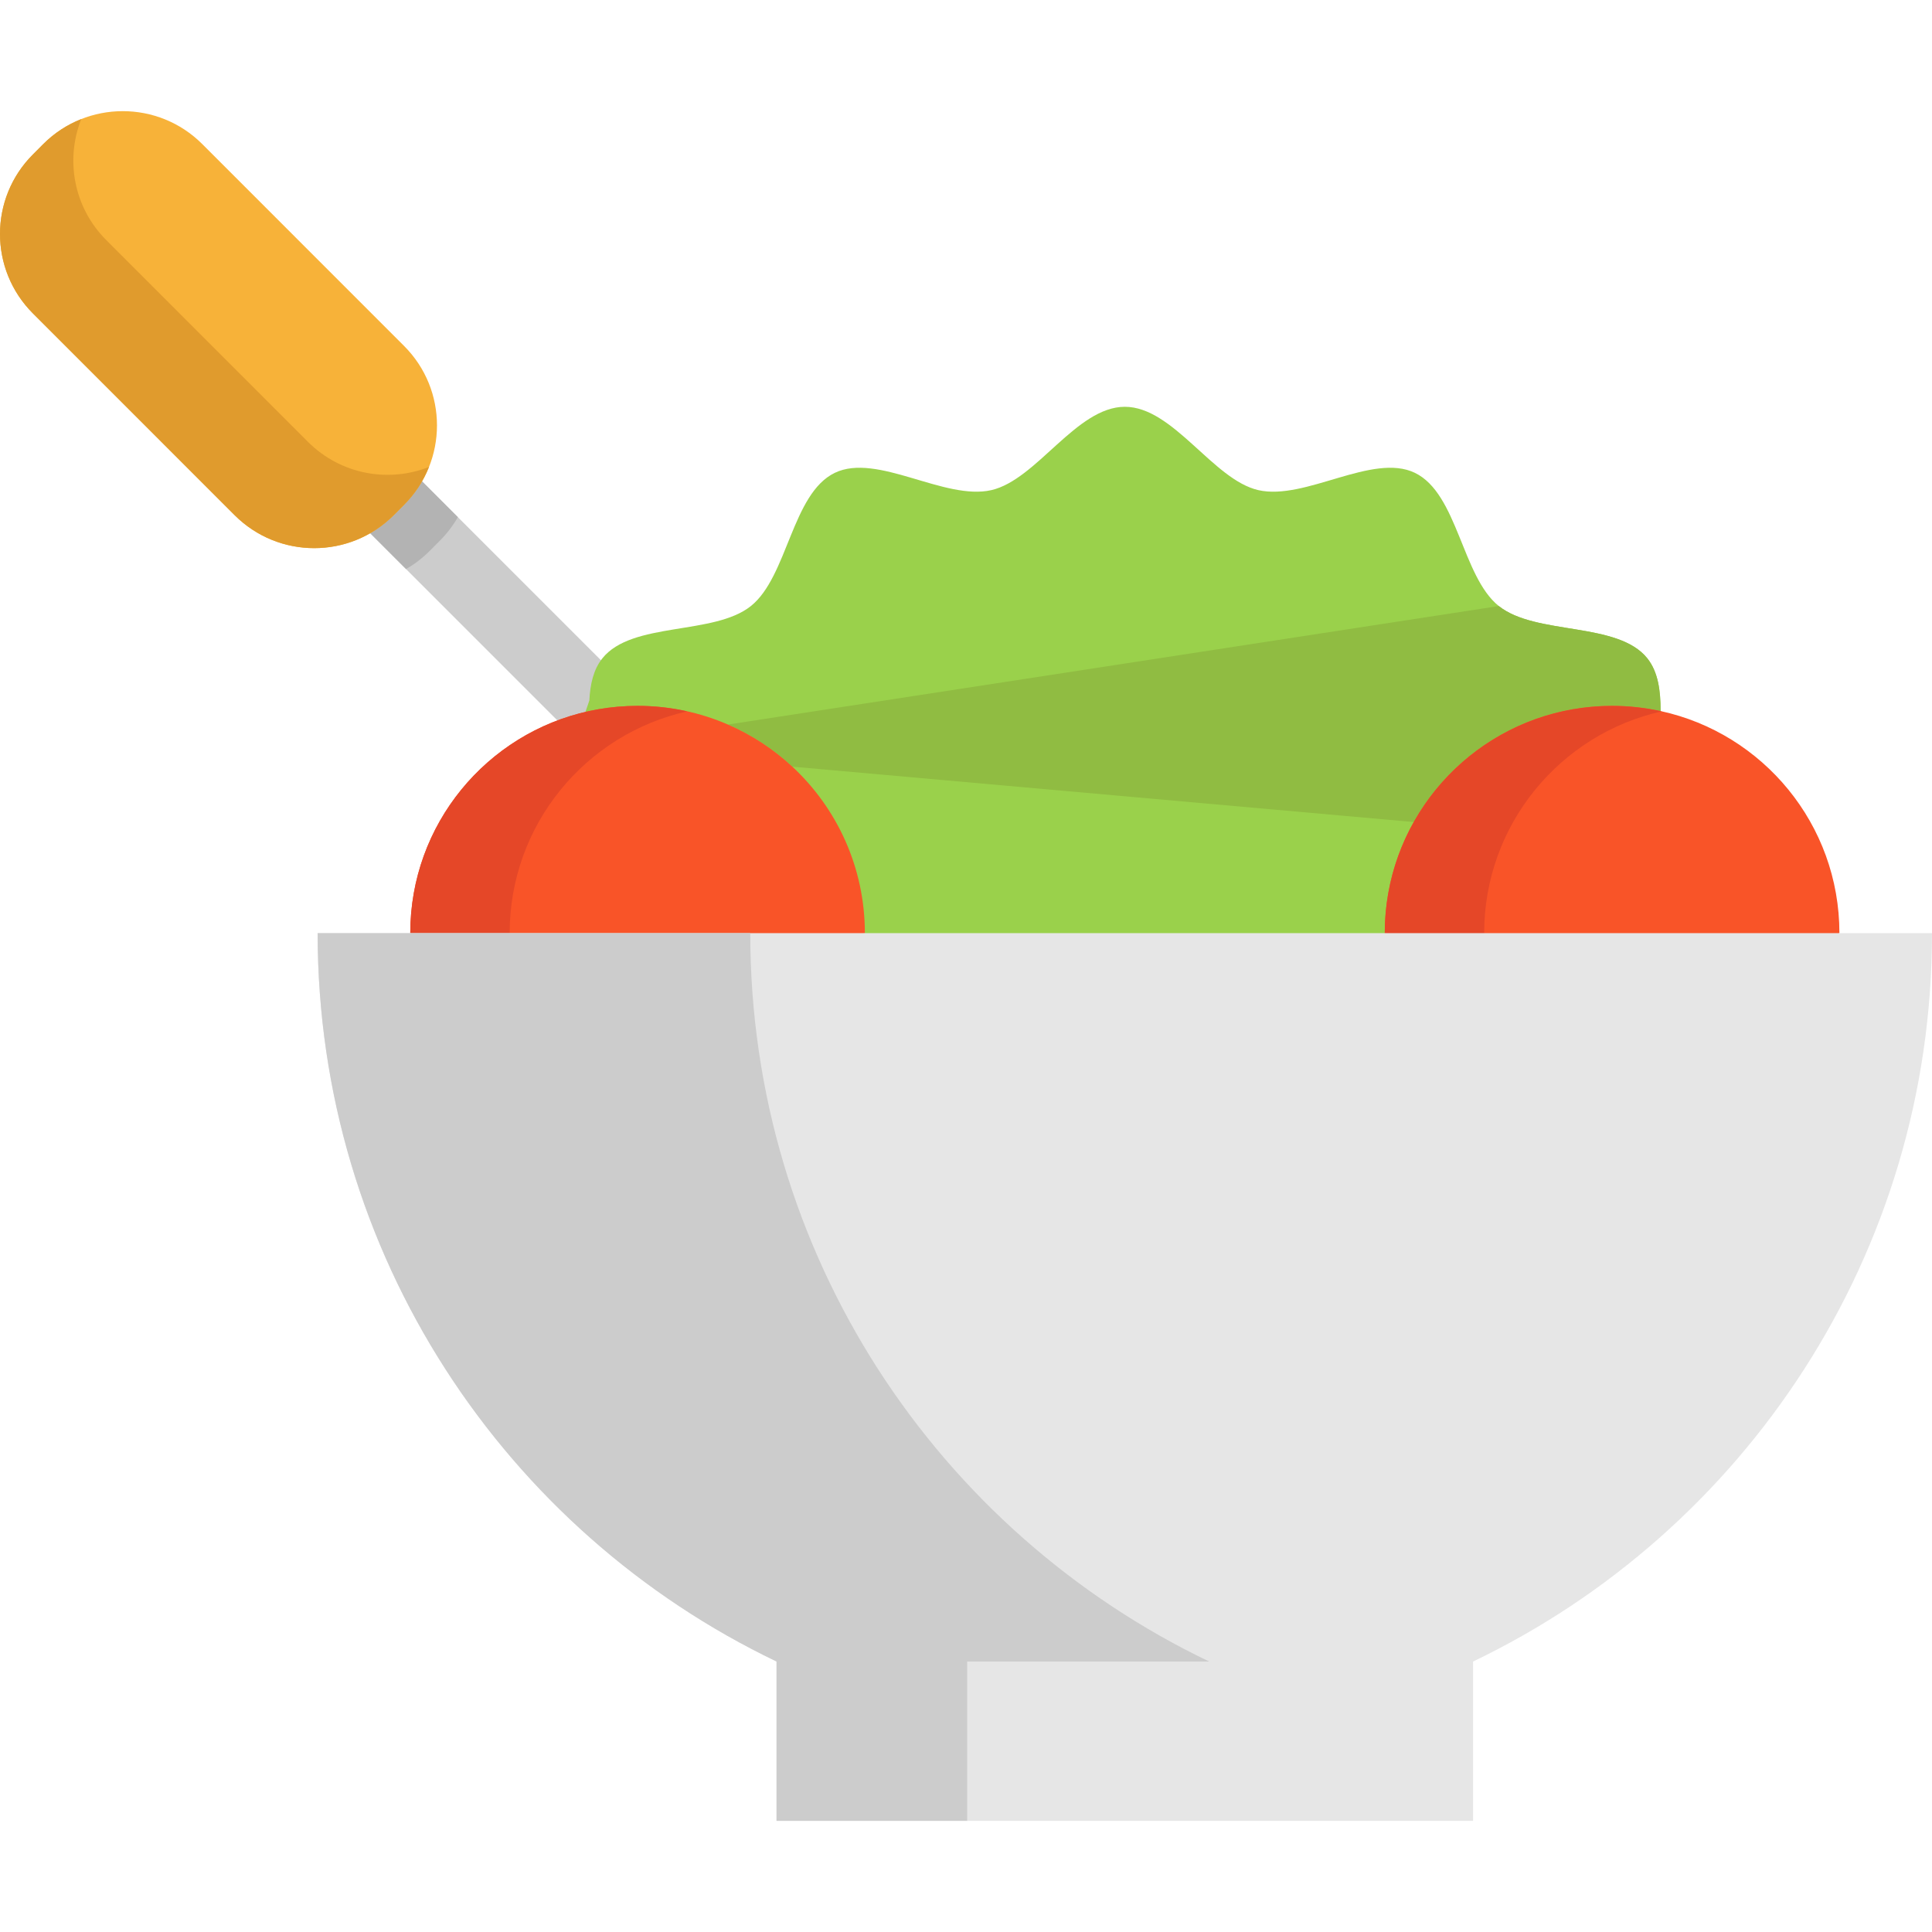
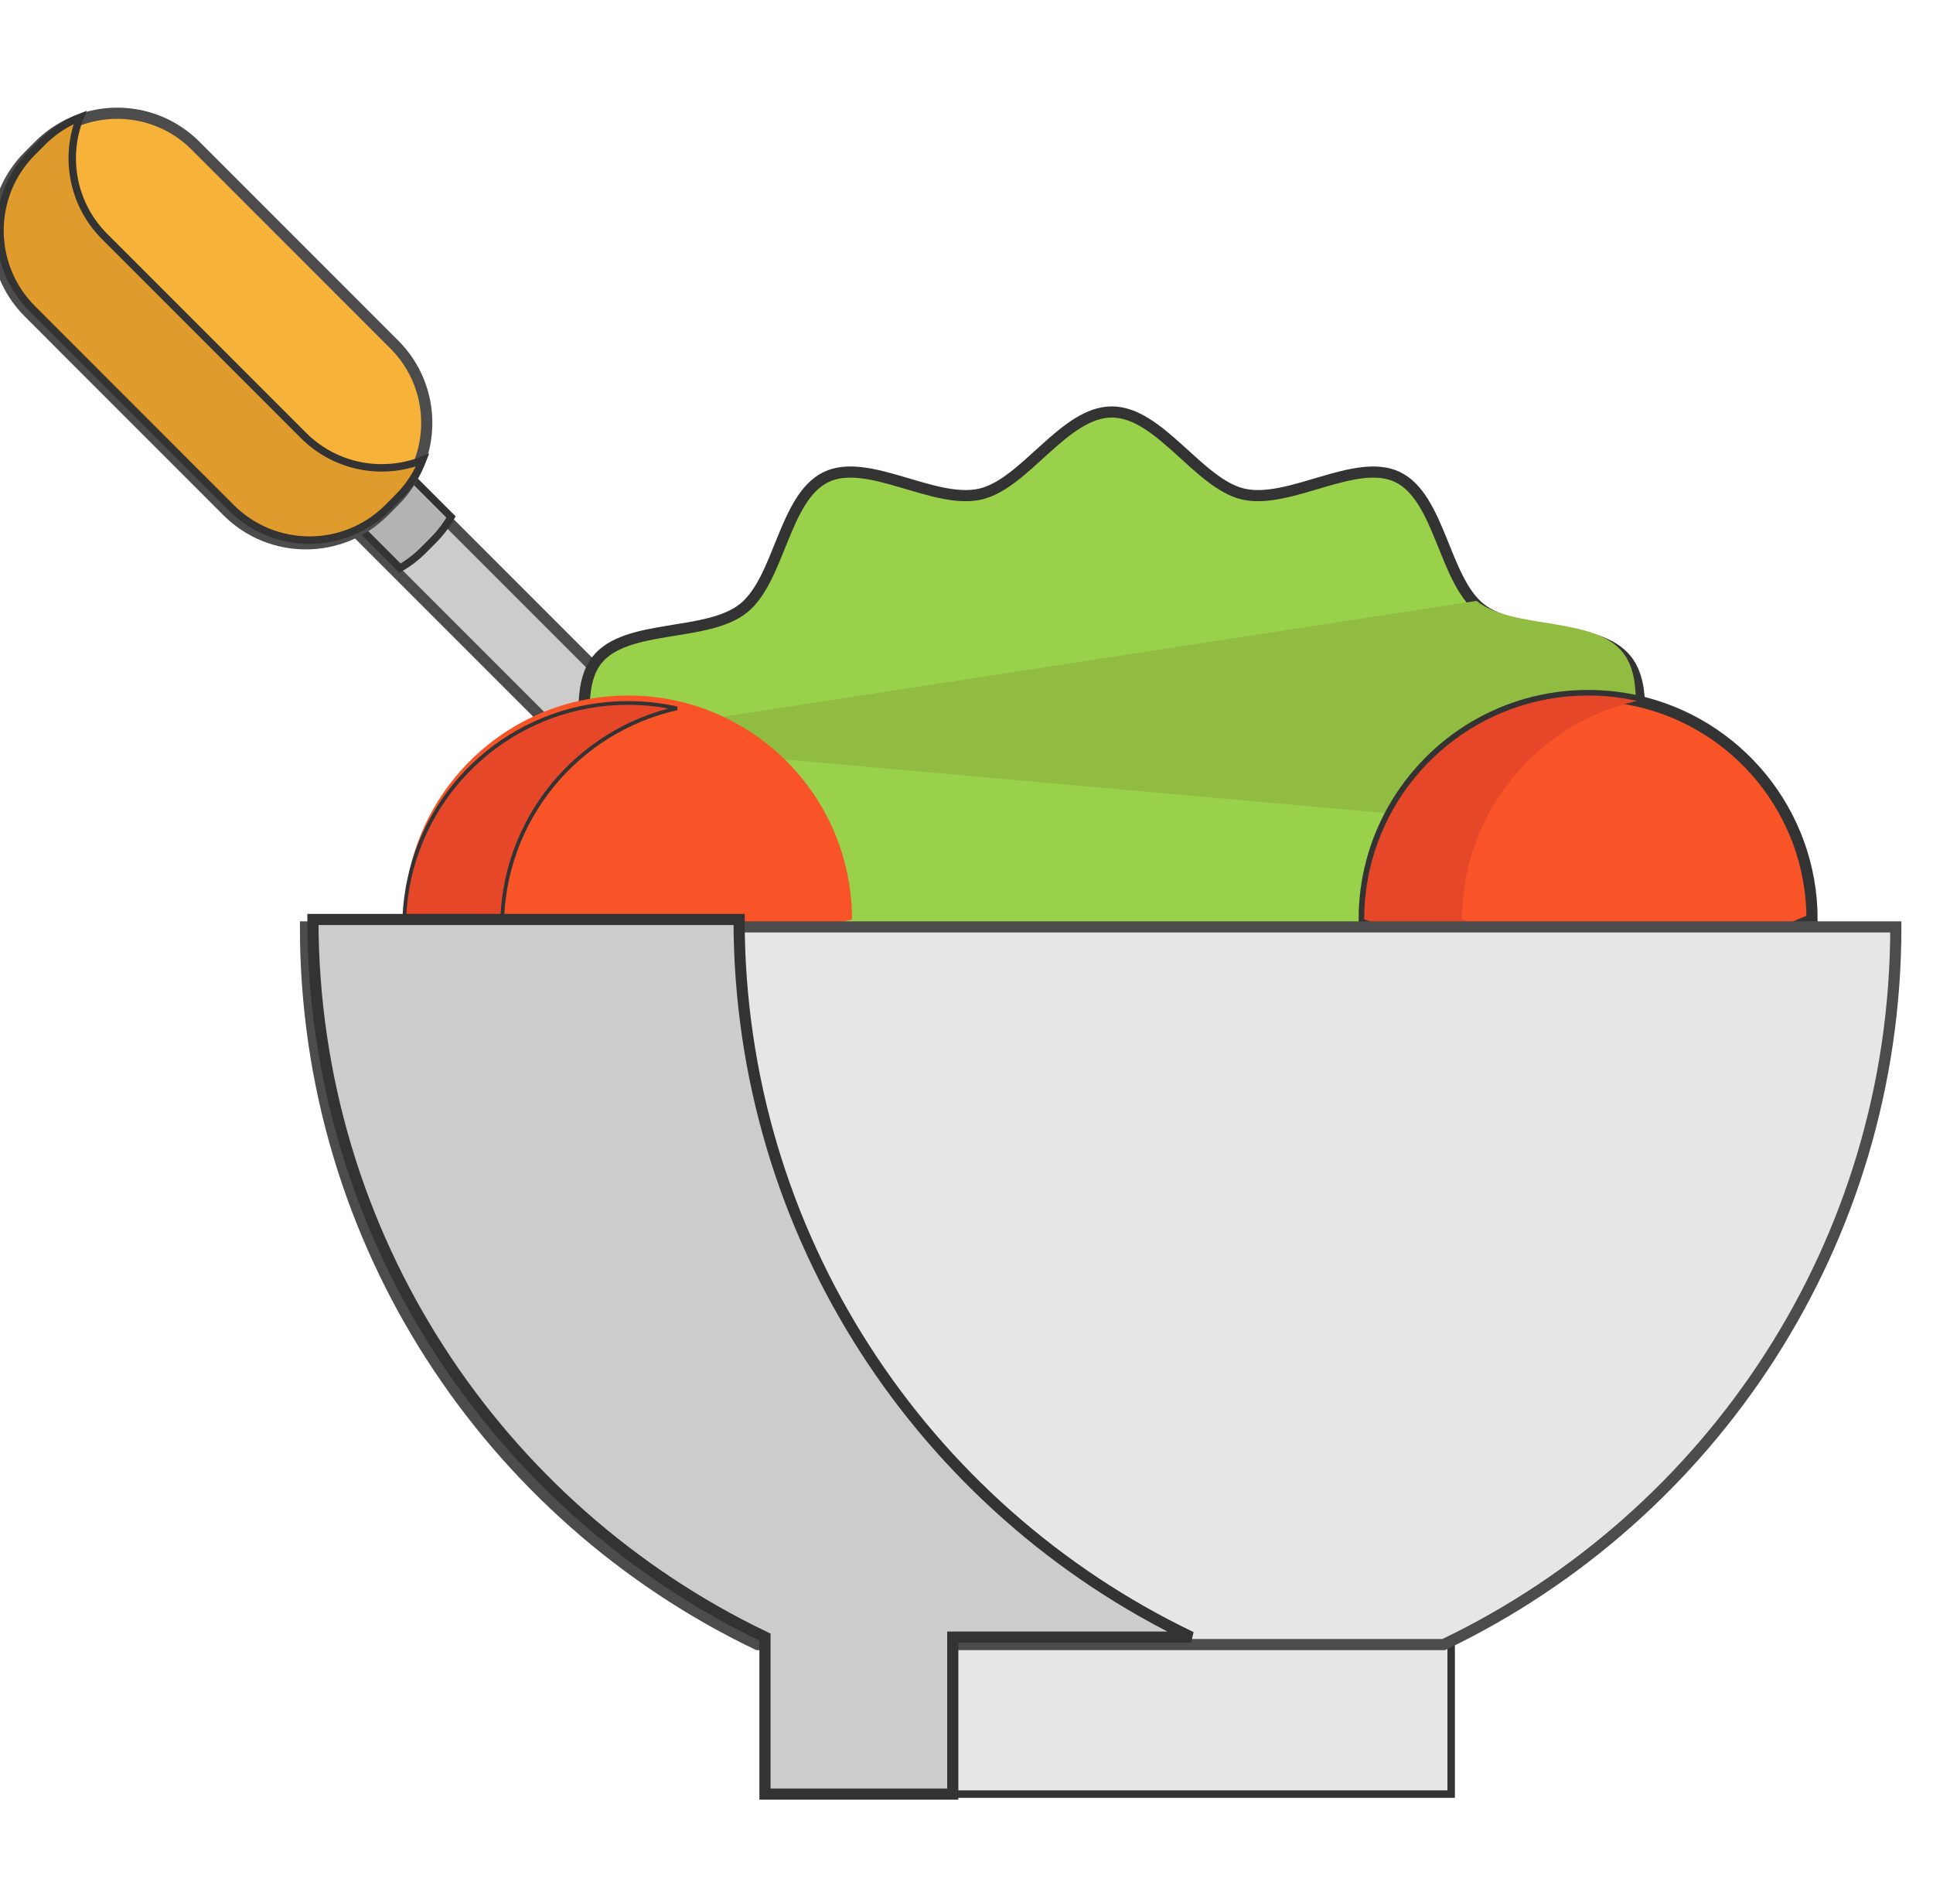
- <svg xmlns="http://www.w3.org/2000/svg" version="1.1" id="Layer_1" x="0px" y="0px" viewBox="0 0 512 512" style="enable-background:new 0 0 512 512;" xml:space="preserve">
-   <polygon style="fill:#CCCCCC;" points="182.456,198.168 168.71,211.913 107.6,150.803 84.151,127.354 97.897,113.608 " />
-   <path style="fill:#B3B3B3;" d="M121.333,137.044c-1.27,2.228-2.863,4.34-4.768,6.244l-1.36,1.373l-1.373,1.373  c-1.904,1.904-4.003,3.498-6.231,4.768l-23.449-23.449l13.746-13.746L121.333,137.044z" />
-   <rect x="205.782" y="434.271" style="fill:#E6E6E6;" width="184.6" height="48.271" />
-   <path style="fill:#9AD14B;" d="M436.561,174.472c-7.851-9.833-29.525-6.011-39.358-13.862c-9.781-7.812-10.857-29.81-22.244-35.303  c-11.206-5.402-29.059,7.41-41.47,4.586c-12.023-2.734-22.542-22.089-35.394-22.089c-12.852,0-23.358,19.355-35.394,22.089  c-12.411,2.824-30.264-9.989-41.47-4.586c-11.388,5.493-12.463,27.491-22.244,35.303c-9.833,7.851-31.507,4.029-39.358,13.862  c-2.358,2.941-3.226,6.84-3.446,11.167l-5.549,16.25c3.394-0.596-1.836,4.318,1.727,4.318c8.512,0,9.941,1.995,17.273,5.182  c6.322,2.734-27.43,16.968-22.455,21.593c11.828,10.999,43.184,24.032,43.184,41.457l174.465-2.591  c0-10.701,54.697-15.476,59.594-24.184c10.312-18.371-15.659-36.275,6.909-36.275c4.418,0,4.595-23.847,8.741-22.952  C440.085,183.01,439.411,178.048,436.561,174.472z" />
-   <path style="fill:#90BC42;" d="M436.561,174.472c2.85,3.576,3.524,8.538,3.511,13.966c-4.146-0.894-8.434-1.373-12.852-1.373  c-22.568,0-42.247,12.411-52.56,30.782l-164.688-14.678c-4.975-4.625-10.74-8.421-17.062-11.155l204.292-31.404  C407.036,168.461,428.71,164.639,436.561,174.472z" />
-   <path style="fill:#F95428;" d="M209.973,203.168c11.828,10.999,19.226,26.701,19.226,44.126l-66.474,15.918l-53.998-15.918  c0-28.851,20.288-52.974,47.391-58.856c0.79-0.168,1.594-0.324,2.397-0.466c3.394-0.596,6.892-0.907,10.455-0.907  c8.512,0,16.609,1.762,23.941,4.949C199.233,194.747,204.998,198.543,209.973,203.168z" />
-   <path style="fill:#E54728;" d="M135.069,247.294c0-28.731,20.121-52.766,47.052-58.774c-4.234-0.944-8.632-1.455-13.154-1.455  c-3.563,0-7.061,0.311-10.455,0.907c-0.803,0.143-1.606,0.298-2.397,0.466c-27.102,5.882-47.391,30.004-47.391,58.856l53.998,15.918  l14.536-3.481L135.069,247.294z" />
-   <path style="fill:#F95428;" d="M374.661,217.847c10.312-18.371,29.992-30.782,52.56-30.782c4.418,0,8.706,0.479,12.852,1.373  c27.103,5.882,47.391,30.004,47.391,58.856l-48.358,20.236l-72.126-20.236C366.978,236.593,369.764,226.553,374.661,217.847z" />
-   <path style="fill:#F7B239;" d="M107.069,91.662c11.647,11.634,11.647,30.497,0,42.131l-1.36,1.373l-1.373,1.373  c-11.634,11.634-30.497,11.634-42.144,0L8.725,83.06c-11.634-11.634-11.634-30.497,0-42.131l2.734-2.747  c11.647-11.634,30.51-11.634,42.144,0L107.069,91.662z" />
-   <path style="fill:#E09B2D;" d="M113.689,123.739c-1.451,3.666-3.653,7.087-6.62,10.053l-1.36,1.373l-1.373,1.373  c-11.634,11.634-30.497,11.634-42.144,0L8.725,83.06c-11.634-11.634-11.634-30.497,0-42.131l2.734-2.747  c2.967-2.967,6.413-5.182,10.079-6.62c-4.262,10.714-2.047,23.397,6.62,32.064l53.467,53.479  C90.305,125.773,102.975,127.989,113.689,123.739z" />
-   <path style="fill:#E54728;" d="M393.32,247.294c0-28.731,20.121-52.766,47.052-58.774c-4.234-0.944-8.632-1.455-13.154-1.455  c-3.563,0-7.061,0.311-10.455,0.907c-0.803,0.143-1.606,0.298-2.397,0.466c-27.103,5.882-47.39,30.004-47.39,58.856l53.998,15.918  l14.536-3.481L393.32,247.294z" />
-   <path style="fill:#E6E6E6;" d="M487.463,247.294H512c0,85.09-49.684,158.56-121.611,193.021h-184.6  C133.861,405.854,84.177,332.384,84.177,247.294h24.55h120.471h137.78H487.463z" />
-   <path style="fill:#CCCCCC;" d="M320.438,440.315c-71.928-34.461-121.611-107.931-121.611-193.021h-90.099h-24.55  c0,85.09,49.684,158.56,121.611,193.021v42.221h50.519v-42.221H320.438z" />
+ <svg xmlns="http://www.w3.org/2000/svg" width="520" height="512">
  <g>
- </g>
+     <rect fill="none" id="canvas_background" height="514" width="522" y="-1" x="-1" />
+   </g>
  <g>
- </g>
-   <g>
- </g>
-   <g>
- </g>
-   <g>
- </g>
-   <g>
- </g>
-   <g>
- </g>
-   <g>
- </g>
-   <g>
- </g>
-   <g>
- </g>
-   <g>
- </g>
-   <g>
- </g>
-   <g>
- </g>
-   <g>
- </g>
-   <g>
- </g>
+     <polygon stroke-width="3" stroke="#4c4c4c" id="svg_1" fill="#CCCCCC" points="182.456,202.168 168.71,215.913 107.6,154.803 84.151,131.354 97.897,117.608 " />
+     <path stroke-width="2" stroke="#333333" id="svg_2" fill="#B3B3B3" d="m121.333,139.044c-1.27,2.228 -2.863,4.34 -4.768,6.244l-1.36,1.373l-1.373,1.373c-1.904,1.904 -4.003,3.498 -6.231,4.768l-23.449,-23.449l13.746,-13.746l23.435,23.437z" />
+     <rect stroke-width="2" stroke="#333333" id="svg_3" fill="#E6E6E6" height="48.271" width="184.6" y="434.271" x="205.782" />
+     <path stroke-width="3" stroke="#333333" id="svg_4" fill="#9AD14B" d="m437.561,177.472c-7.851,-9.833 -29.525,-6.011 -39.358,-13.862c-9.781,-7.812 -10.857,-29.81 -22.244,-35.303c-11.206,-5.402 -29.059,7.41 -41.47,4.586c-12.023,-2.734 -22.542,-22.089 -35.394,-22.089c-12.852,0 -23.358,19.355 -35.394,22.089c-12.411,2.824 -30.264,-9.989 -41.47,-4.586c-11.388,5.493 -12.463,27.491 -22.244,35.303c-9.833,7.851 -31.507,4.029 -39.358,13.862c-2.358,2.941 -3.226,6.84 -3.446,11.167l-5.549,16.25c3.394,-0.596 -1.836,4.318 1.727,4.318c8.512,0 9.941,1.995 17.273,5.182c6.322,2.734 -27.43,16.968 -22.455,21.593c11.828,10.999 43.184,24.032 43.184,41.457l174.465,-2.591c0,-10.701 54.697,-15.476 59.594,-24.184c10.312,-18.371 -15.659,-36.275 6.909,-36.275c4.418,0 4.595,-23.847 8.741,-22.952c0.013,-5.427 -0.661,-10.389 -3.511,-13.965z" />
+     <path id="svg_5" fill="#90BC42" d="m436.561,175.472c2.85,3.576 3.524,8.538 3.511,13.966c-4.146,-0.894 -8.434,-1.373 -12.852,-1.373c-22.568,0 -42.247,12.411 -52.56,30.782l-164.688,-14.678c-4.975,-4.625 -10.74,-8.421 -17.062,-11.155l204.292,-31.404c9.834,7.851 31.508,4.029 39.359,13.862z" />
+     <path stroke-width="3" id="svg_6" fill="#F95428" d="m209.973,203.168c11.828,10.999 19.226,26.701 19.226,44.126l-66.474,15.918l-53.998,-15.918c0,-28.851 20.288,-52.974 47.391,-58.856c0.79,-0.168 1.594,-0.324 2.397,-0.466c3.394,-0.596 6.892,-0.907 10.455,-0.907c8.512,0 16.609,1.762 23.941,4.949c6.322,2.733 12.087,6.529 17.062,11.154z" />
+     <path stroke="#333333" id="svg_7" fill="#E54728" d="m135.069,249.294c0,-28.731 20.121,-52.766 47.052,-58.774c-4.234,-0.944 -8.632,-1.455 -13.154,-1.455c-3.563,0 -7.061,0.311 -10.455,0.907c-0.803,0.143 -1.606,0.298 -2.397,0.466c-27.102,5.882 -47.391,30.004 -47.391,58.856l53.998,15.918l14.536,-3.481l-42.189,-12.437z" />
+     <path stroke-width="3" stroke="#333333" id="svg_8" fill="#F95428" d="m374.661,217.847c10.312,-18.371 29.992,-30.782 52.56,-30.782c4.418,0 8.706,0.479 12.852,1.373c27.103,5.882 47.391,30.004 47.391,58.856l-48.358,20.236l-72.126,-20.236c-0.002,-10.701 2.784,-20.741 7.681,-29.447z" />
+     <path stroke-width="3" stroke="#4c4c4c" id="svg_9" fill="#F7B239" d="m106.069,92.662c11.647,11.634 11.647,30.497 0,42.131l-1.36,1.373l-1.373,1.373c-11.634,11.634 -30.497,11.634 -42.144,0l-53.467,-53.479c-11.634,-11.634 -11.634,-30.497 0,-42.131l2.734,-2.747c11.647,-11.634 30.51,-11.634 42.144,0l53.466,53.48z" />
+     <path stroke-width="2" stroke="#333333" id="svg_10" fill="#E09B2D" d="m113.689,123.739c-1.451,3.666 -3.653,7.087 -6.62,10.053l-1.36,1.373l-1.373,1.373c-11.634,11.634 -30.497,11.634 -42.144,0l-53.467,-53.478c-11.634,-11.634 -11.634,-30.497 0,-42.131l2.734,-2.747c2.967,-2.967 6.413,-5.182 10.079,-6.62c-4.262,10.714 -2.047,23.397 6.62,32.064l53.467,53.479c8.68,8.668 21.35,10.884 32.064,6.634z" />
+     <path id="svg_11" fill="#E54728" d="m393.32,247.294c0,-28.731 20.121,-52.766 47.052,-58.774c-4.234,-0.944 -8.632,-1.455 -13.154,-1.455c-3.563,0 -7.061,0.311 -10.455,0.907c-0.803,0.143 -1.606,0.298 -2.397,0.466c-27.103,5.882 -47.39,30.004 -47.39,58.856l53.998,15.918l14.536,-3.481l-42.19,-12.437z" />
+     <path stroke-width="3" stroke="#4c4c4c" id="svg_12" fill="#E6E6E6" d="m485.463,249.294l24.537,0c0,85.09 -49.684,158.56 -121.611,193.021l-184.6,0c-71.928,-34.461 -121.612,-107.931 -121.612,-193.021l24.55,0l120.471,0l137.78,0l120.485,0z" />
+     <path stroke-width="3" stroke="#333333" id="svg_13" fill="#CCCCCC" d="m320.438,440.315c-71.928,-34.461 -121.611,-107.931 -121.611,-193.021l-90.099,0l-24.55,0c0,85.09 49.684,158.56 121.611,193.021l0,42.221l50.519,0l0,-42.221l64.13,0z" />
+     <g id="svg_14" />
+     <g id="svg_15" />
+     <g id="svg_16" />
+     <g id="svg_17" />
+     <g id="svg_18" />
+     <g id="svg_19" />
+     <g id="svg_20" />
+     <g id="svg_21" />
+     <g id="svg_22" />
+     <g id="svg_23" />
+     <g id="svg_24" />
+     <g id="svg_25" />
+     <g id="svg_26" />
+     <g id="svg_27" />
+     <g id="svg_28" />
+   </g>
</svg>
